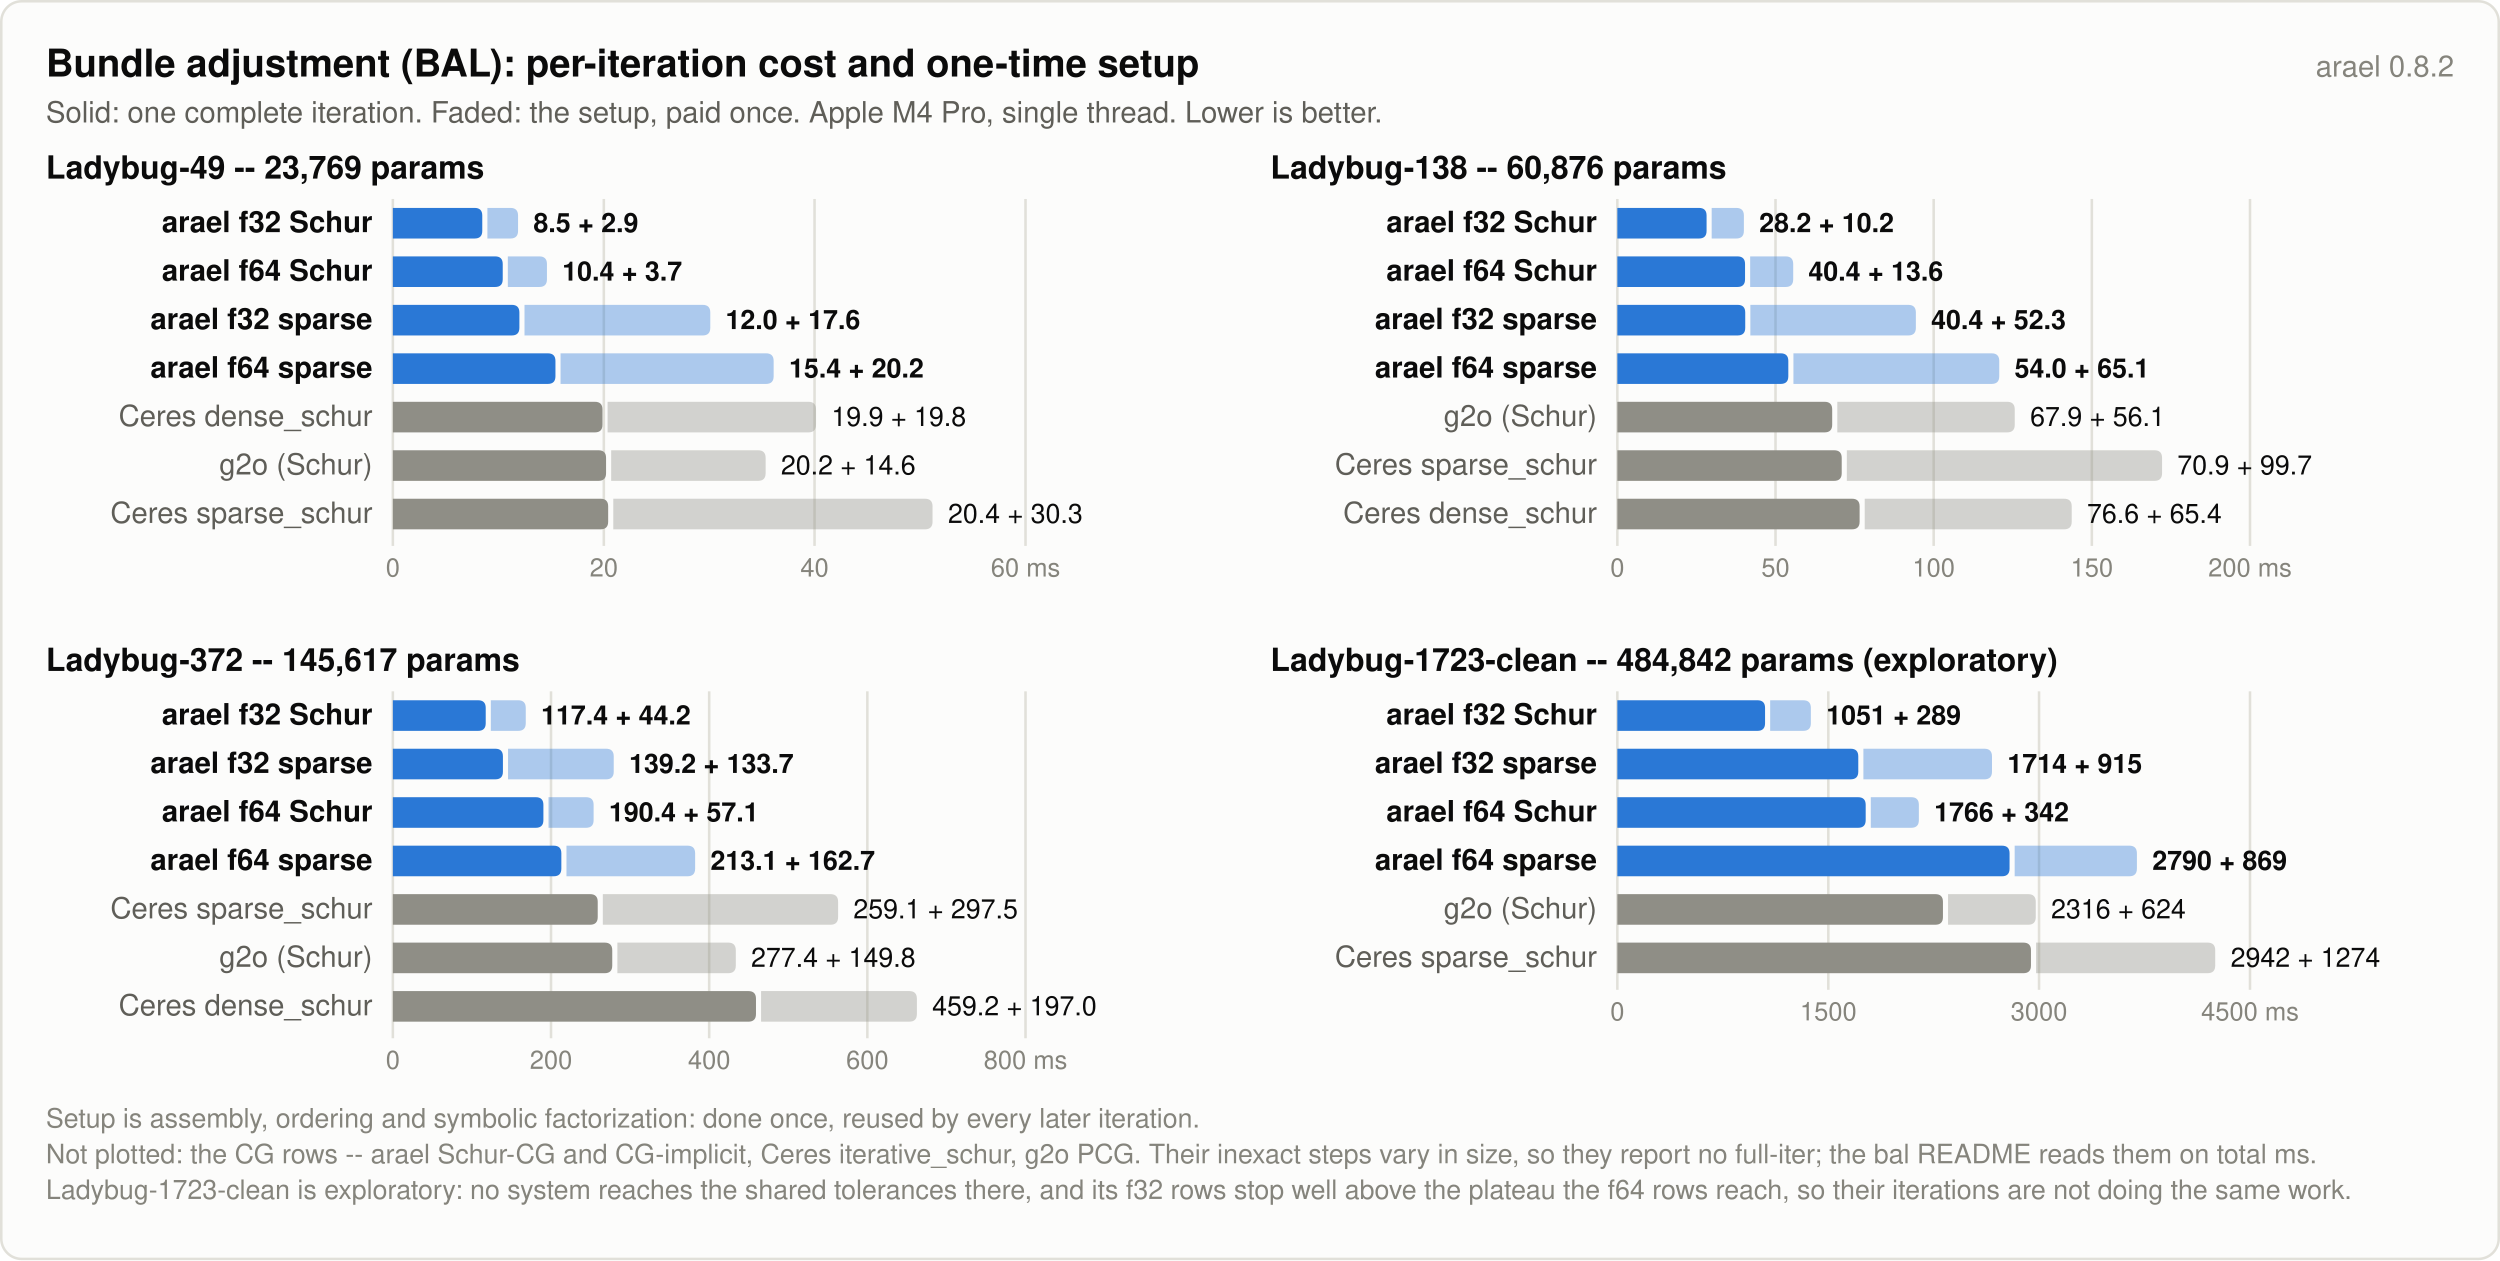
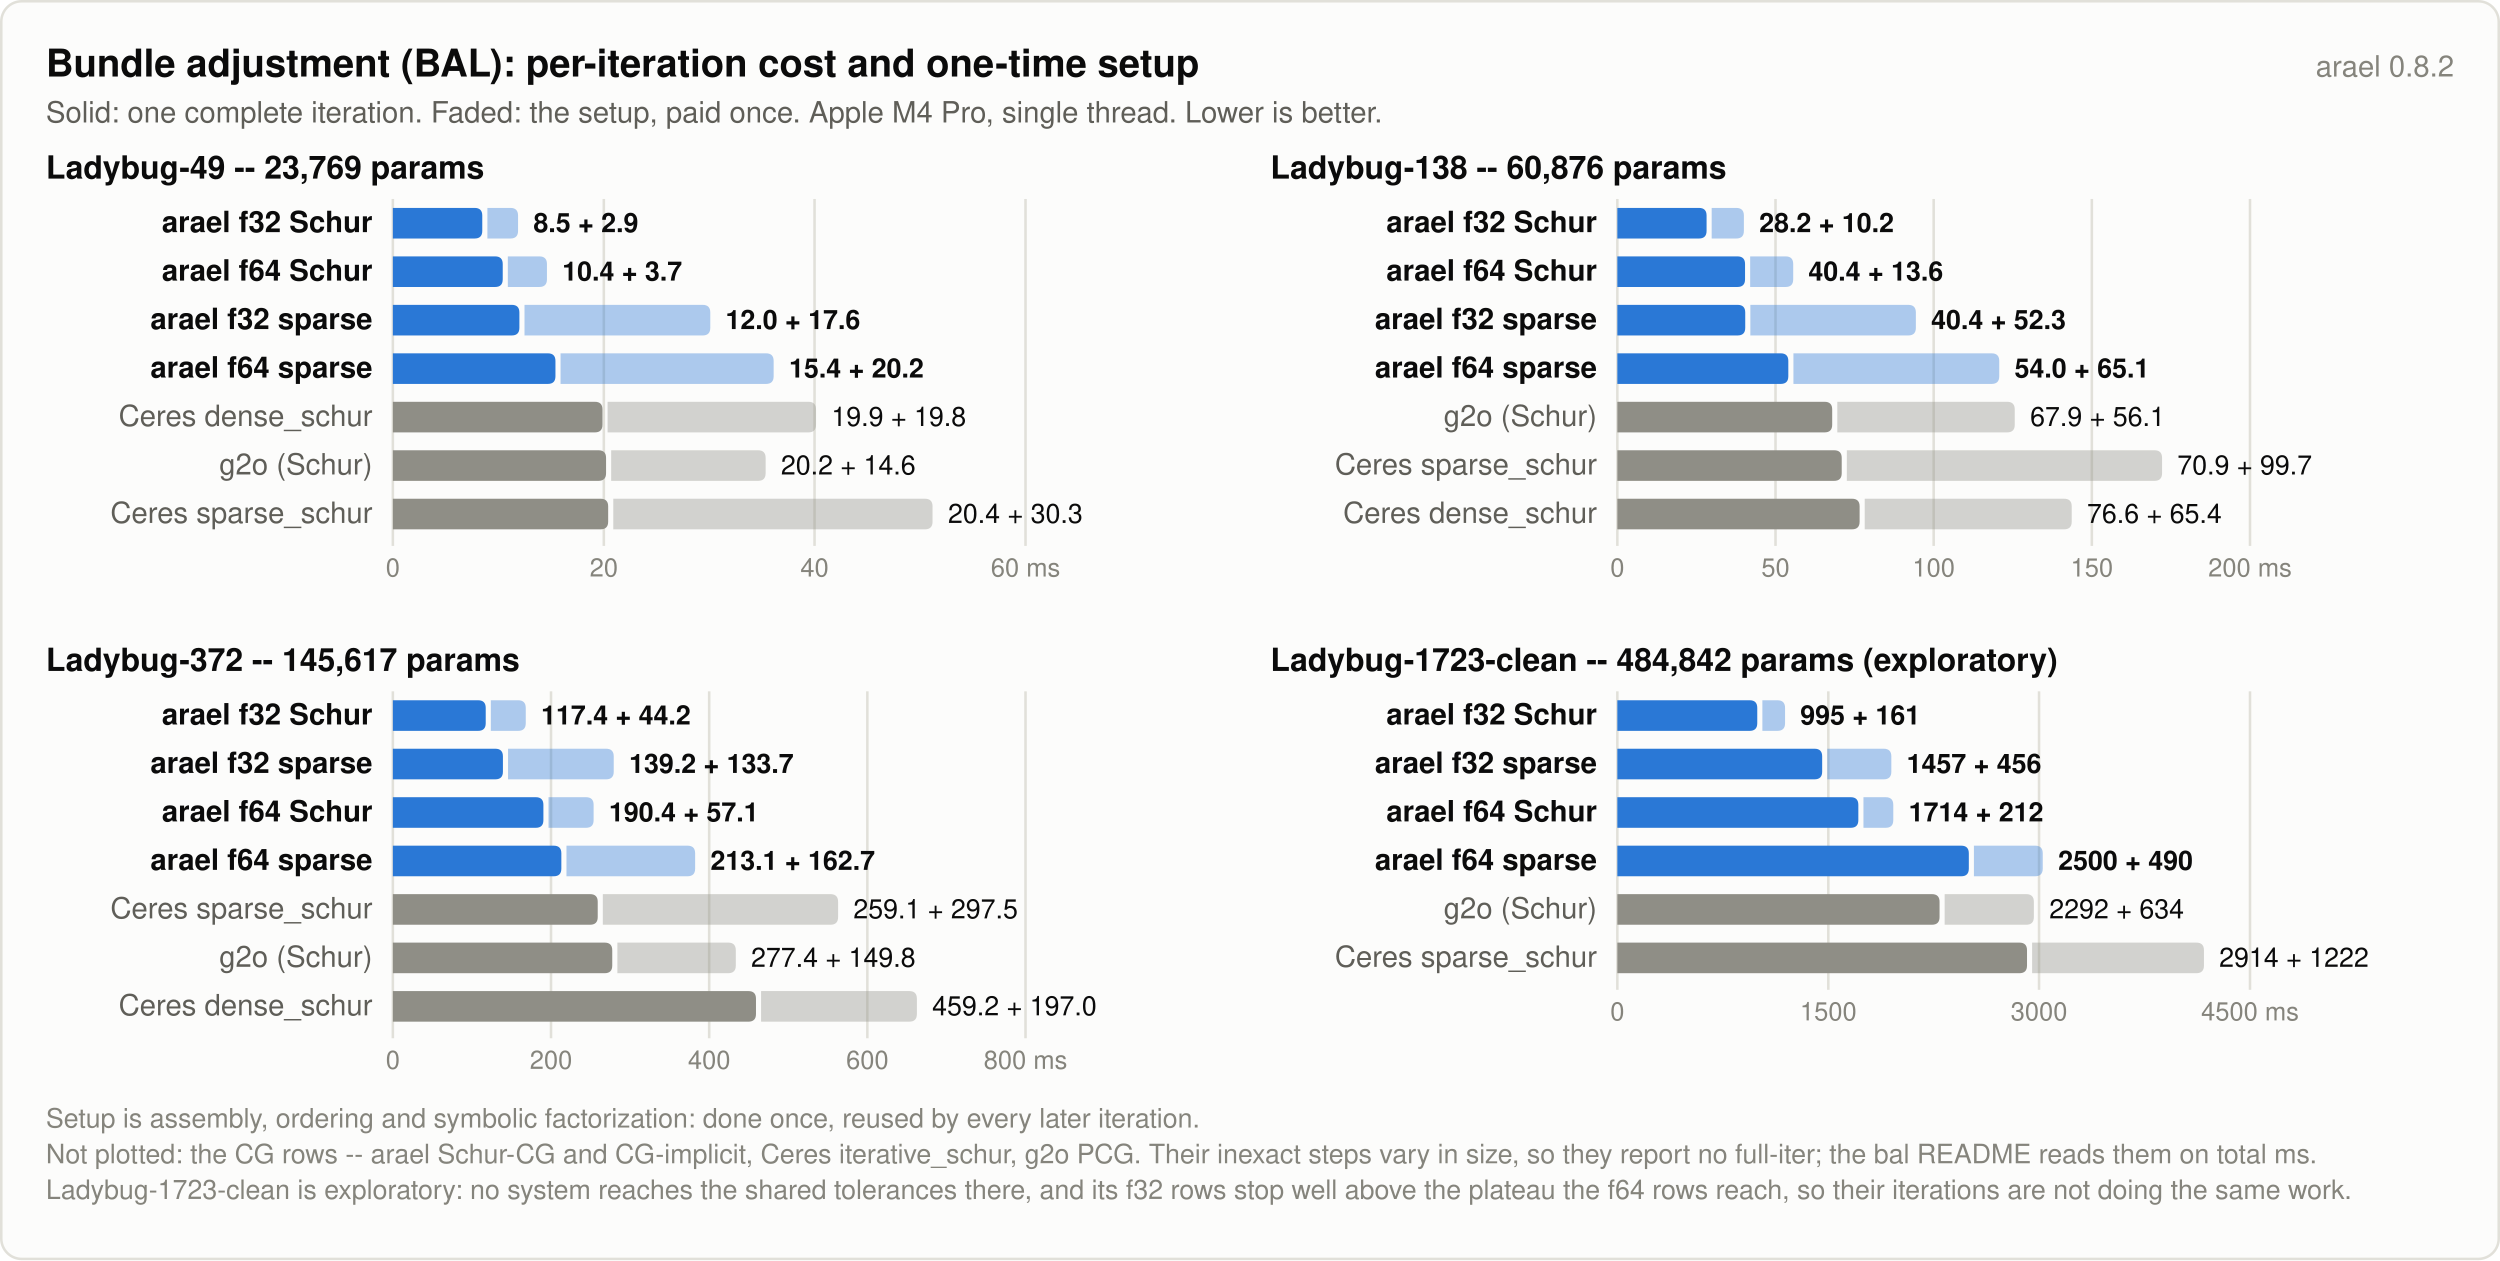
<svg xmlns="http://www.w3.org/2000/svg" width="980" height="494" viewBox="0 0 980 494" font-family="ui-sans-serif, system-ui, -apple-system, 'Segoe UI', Helvetica, Arial, sans-serif">
  <rect x="0.5" y="0.5" width="979" height="493" rx="8" fill="#fcfcfb" stroke="#e1e0d9" />
  <text x="18" y="30" font-size="15" font-weight="600" fill="#0b0b0b">Bundle adjustment (BAL): per-iteration cost and one-time setup</text>
  <text x="962" y="30" font-size="11.5" text-anchor="end" fill="#85847c">arael 0.8.2</text>
  <text x="18" y="48" font-size="11.5" fill="#5f5e58">Solid: one complete iteration. Faded: the setup, paid once. Apple M4 Pro, single thread. Lower is better.</text>
  <text x="18" y="70" font-size="12.5" font-weight="600" fill="#0b0b0b">Ladybug-49 -- 23,769 params</text>
  <line x1="154.0" y1="78" x2="154.0" y2="214" stroke="#e1e0d9" stroke-width="1" />
  <text x="154.0" y="226" font-size="10" text-anchor="middle" fill="#85847c">0</text>
  <line x1="236.7" y1="78" x2="236.7" y2="214" stroke="#e1e0d9" stroke-width="1" />
  <text x="236.7" y="226" font-size="10" text-anchor="middle" fill="#85847c">20</text>
  <line x1="319.3" y1="78" x2="319.3" y2="214" stroke="#e1e0d9" stroke-width="1" />
  <text x="319.3" y="226" font-size="10" text-anchor="middle" fill="#85847c">40</text>
  <line x1="402.0" y1="78" x2="402.0" y2="214" stroke="#e1e0d9" stroke-width="1" />
  <text x="402.0" y="226" font-size="10" text-anchor="middle" fill="#85847c">60 ms</text>
  <text x="146" y="91.0" font-size="11.5" text-anchor="end" font-weight="600" fill="#0b0b0b">arael f32 Schur</text>
  <path d="M154,81.5 L186.051,81.5 Q189.051,81.5 189.051,84.5 L189.051,90.5 Q189.051,93.5 186.051,93.5 L154,93.5 Z" fill="#2a78d6" />
  <path d="M191.051,81.5 L200.079,81.5 Q203.079,81.5 203.079,84.5 L203.079,90.5 Q203.079,93.5 200.079,93.5 L191.051,93.5 Z" fill="#2a78d6" fill-opacity="0.38" />
  <text x="209.1" y="91.0" font-size="10.5" font-weight="600" fill="#0b0b0b">8.5 + 2.9</text>
  <text x="146" y="110.0" font-size="11.5" text-anchor="end" font-weight="600" fill="#0b0b0b">arael f64 Schur</text>
  <path d="M154,100.5 L194.069,100.5 Q197.069,100.5 197.069,103.5 L197.069,109.5 Q197.069,112.5 194.069,112.5 L154,112.5 Z" fill="#2a78d6" />
  <path d="M199.069,100.5 L211.404,100.5 Q214.404,100.5 214.404,103.5 L214.404,109.5 Q214.404,112.5 211.404,112.5 L199.069,112.5 Z" fill="#2a78d6" fill-opacity="0.38" />
  <text x="220.4" y="110.0" font-size="10.5" font-weight="600" fill="#0b0b0b">10.4 + 3.7</text>
  <text x="146" y="129.0" font-size="11.5" text-anchor="end" font-weight="600" fill="#0b0b0b">arael f32 sparse</text>
  <path d="M154,119.5 L200.6,119.5 Q203.6,119.5 203.6,122.5 L203.6,128.5 Q203.6,131.5 200.6,131.5 L154,131.5 Z" fill="#2a78d6" />
  <path d="M205.6,119.5 L275.429,119.5 Q278.429,119.5 278.429,122.5 L278.429,128.5 Q278.429,131.5 275.429,131.5 L205.6,131.5 Z" fill="#2a78d6" fill-opacity="0.38" />
  <text x="284.4" y="129.0" font-size="10.5" font-weight="600" fill="#0b0b0b">12.0 + 17.6</text>
  <text x="146" y="148.0" font-size="11.5" text-anchor="end" font-weight="600" fill="#0b0b0b">arael f64 sparse</text>
  <path d="M154,138.5 L214.736,138.5 Q217.736,138.5 217.736,141.5 L217.736,147.5 Q217.736,150.5 214.736,150.5 L154,150.5 Z" fill="#2a78d6" />
  <path d="M219.736,138.5 L300.271,138.5 Q303.271,138.5 303.271,141.5 L303.271,147.5 Q303.271,150.5 300.271,150.5 L219.736,150.5 Z" fill="#2a78d6" fill-opacity="0.38" />
  <text x="309.3" y="148.0" font-size="10.5" font-weight="600" fill="#0b0b0b">15.4 + 20.2</text>
  <text x="146" y="167.0" font-size="11.5" text-anchor="end" fill="#5f5e58">Ceres dense_schur</text>
  <path d="M154,157.5 L233.171,157.5 Q236.171,157.5 236.171,160.5 L236.171,166.5 Q236.171,169.5 233.171,169.5 L154,169.5 Z" fill="#8f8e86" />
  <path d="M238.171,157.5 L316.887,157.5 Q319.887,157.5 319.887,160.5 L319.887,166.5 Q319.887,169.5 316.887,169.5 L238.171,169.5 Z" fill="#8f8e86" fill-opacity="0.38" />
  <text x="325.9" y="167.0" font-size="10.5" fill="#0b0b0b">19.9 + 19.8</text>
  <text x="146" y="186.0" font-size="11.5" text-anchor="end" fill="#5f5e58">g2o (Schur)</text>
  <path d="M154,176.5 L234.576,176.5 Q237.576,176.5 237.576,179.5 L237.576,185.5 Q237.576,188.5 234.576,188.5 L154,188.5 Z" fill="#8f8e86" />
  <path d="M239.576,176.5 L297.129,176.5 Q300.129,176.5 300.129,179.5 L300.129,185.5 Q300.129,188.5 297.129,188.5 L239.576,188.5 Z" fill="#8f8e86" fill-opacity="0.38" />
  <text x="306.1" y="186.0" font-size="10.5" fill="#0b0b0b">20.2 + 14.6</text>
  <text x="146" y="205.0" font-size="11.5" text-anchor="end" fill="#5f5e58">Ceres sparse_schur</text>
  <path d="M154,195.5 L235.403,195.5 Q238.403,195.5 238.403,198.5 L238.403,204.5 Q238.403,207.5 235.403,207.5 L154,207.5 Z" fill="#8f8e86" />
  <path d="M240.403,195.5 L362.56,195.5 Q365.56,195.5 365.56,198.5 L365.56,204.5 Q365.56,207.5 362.56,207.5 L240.403,207.5 Z" fill="#8f8e86" fill-opacity="0.38" />
  <text x="371.6" y="205.0" font-size="10.5" fill="#0b0b0b">20.4 + 30.3</text>
  <text x="498" y="70" font-size="12.5" font-weight="600" fill="#0b0b0b">Ladybug-138 -- 60,876 params</text>
  <line x1="634.0" y1="78" x2="634.0" y2="214" stroke="#e1e0d9" stroke-width="1" />
  <text x="634.0" y="226" font-size="10" text-anchor="middle" fill="#85847c">0</text>
  <line x1="696.0" y1="78" x2="696.0" y2="214" stroke="#e1e0d9" stroke-width="1" />
  <text x="696.0" y="226" font-size="10" text-anchor="middle" fill="#85847c">50</text>
  <line x1="758.0" y1="78" x2="758.0" y2="214" stroke="#e1e0d9" stroke-width="1" />
  <text x="758.0" y="226" font-size="10" text-anchor="middle" fill="#85847c">100</text>
  <line x1="820.0" y1="78" x2="820.0" y2="214" stroke="#e1e0d9" stroke-width="1" />
  <text x="820.0" y="226" font-size="10" text-anchor="middle" fill="#85847c">150</text>
  <line x1="882.0" y1="78" x2="882.0" y2="214" stroke="#e1e0d9" stroke-width="1" />
  <text x="882.0" y="226" font-size="10" text-anchor="middle" fill="#85847c">200 ms</text>
  <text x="626" y="91.0" font-size="11.5" text-anchor="end" font-weight="600" fill="#0b0b0b">arael f32 Schur</text>
  <path d="M634,81.5 L665.98,81.5 Q668.98,81.5 668.98,84.5 L668.98,90.5 Q668.98,93.5 665.98,93.5 L634,93.5 Z" fill="#2a78d6" />
  <path d="M670.98,81.5 L680.604,81.5 Q683.604,81.5 683.604,84.5 L683.604,90.5 Q683.604,93.5 680.604,93.5 L670.98,93.5 Z" fill="#2a78d6" fill-opacity="0.38" />
  <text x="689.6" y="91.0" font-size="10.5" font-weight="600" fill="#0b0b0b">28.2 + 10.2</text>
  <text x="626" y="110.0" font-size="11.5" text-anchor="end" font-weight="600" fill="#0b0b0b">arael f64 Schur</text>
  <path d="M634,100.5 L681.059,100.5 Q684.059,100.5 684.059,103.5 L684.059,109.5 Q684.059,112.5 681.059,112.5 L634,112.5 Z" fill="#2a78d6" />
  <path d="M686.059,100.5 L699.935,100.5 Q702.935,100.5 702.935,103.5 L702.935,109.5 Q702.935,112.5 699.935,112.5 L686.059,112.5 Z" fill="#2a78d6" fill-opacity="0.38" />
  <text x="708.9" y="110.0" font-size="10.5" font-weight="600" fill="#0b0b0b">40.4 + 13.6</text>
  <text x="626" y="129.0" font-size="11.5" text-anchor="end" font-weight="600" fill="#0b0b0b">arael f32 sparse</text>
  <path d="M634,119.5 L681.133,119.5 Q684.133,119.5 684.133,122.5 L684.133,128.5 Q684.133,131.5 681.133,131.5 L634,131.5 Z" fill="#2a78d6" />
  <path d="M686.133,119.5 L748.022,119.5 Q751.022,119.5 751.022,122.5 L751.022,128.5 Q751.022,131.5 748.022,131.5 L686.133,131.5 Z" fill="#2a78d6" fill-opacity="0.38" />
  <text x="757.0" y="129.0" font-size="10.5" font-weight="600" fill="#0b0b0b">40.4 + 52.3</text>
  <text x="626" y="148.0" font-size="11.5" text-anchor="end" font-weight="600" fill="#0b0b0b">arael f64 sparse</text>
  <path d="M634,138.5 L698.022,138.5 Q701.022,138.5 701.022,141.5 L701.022,147.5 Q701.022,150.5 698.022,150.5 L634,150.5 Z" fill="#2a78d6" />
  <path d="M703.022,138.5 L780.709,138.5 Q783.709,138.5 783.709,141.5 L783.709,147.5 Q783.709,150.5 780.709,150.5 L703.022,150.5 Z" fill="#2a78d6" fill-opacity="0.38" />
  <text x="789.7" y="148.0" font-size="10.5" font-weight="600" fill="#0b0b0b">54.0 + 65.1</text>
  <text x="626" y="167.0" font-size="11.5" text-anchor="end" fill="#5f5e58">g2o (Schur)</text>
  <path d="M634,157.5 L715.221,157.5 Q718.221,157.5 718.221,160.5 L718.221,166.5 Q718.221,169.5 715.221,169.5 L634,169.5 Z" fill="#8f8e86" />
  <path d="M720.221,157.5 L786.785,157.5 Q789.785,157.5 789.785,160.5 L789.785,166.5 Q789.785,169.5 786.785,169.5 L720.221,169.5 Z" fill="#8f8e86" fill-opacity="0.38" />
  <text x="795.8" y="167.0" font-size="10.5" fill="#0b0b0b">67.9 + 56.1</text>
  <text x="626" y="186.0" font-size="11.5" text-anchor="end" fill="#5f5e58">Ceres sparse_schur</text>
  <path d="M634,176.5 L718.953,176.5 Q721.953,176.5 721.953,179.5 L721.953,185.5 Q721.953,188.5 718.953,188.5 L634,188.5 Z" fill="#8f8e86" />
  <path d="M723.953,176.5 L844.532,176.5 Q847.532,176.5 847.532,179.5 L847.532,185.5 Q847.532,188.5 844.532,188.5 L723.953,188.5 Z" fill="#8f8e86" fill-opacity="0.38" />
  <text x="853.5" y="186.0" font-size="10.5" fill="#0b0b0b">70.9 + 99.7</text>
  <text x="626" y="205.0" font-size="11.5" text-anchor="end" fill="#5f5e58">Ceres dense_schur</text>
  <path d="M634,195.5 L725.972,195.5 Q728.972,195.5 728.972,198.5 L728.972,204.5 Q728.972,207.5 725.972,207.5 L634,207.5 Z" fill="#8f8e86" />
  <path d="M730.972,195.5 L809.117,195.5 Q812.117,195.5 812.117,198.5 L812.117,204.5 Q812.117,207.5 809.117,207.5 L730.972,207.5 Z" fill="#8f8e86" fill-opacity="0.38" />
  <text x="818.1" y="205.0" font-size="10.5" fill="#0b0b0b">76.6 + 65.4</text>
  <text x="18" y="263" font-size="12.5" font-weight="600" fill="#0b0b0b">Ladybug-372 -- 145,617 params</text>
  <line x1="154.0" y1="271" x2="154.0" y2="407" stroke="#e1e0d9" stroke-width="1" />
  <text x="154.0" y="419" font-size="10" text-anchor="middle" fill="#85847c">0</text>
  <line x1="216.0" y1="271" x2="216.0" y2="407" stroke="#e1e0d9" stroke-width="1" />
  <text x="216.0" y="419" font-size="10" text-anchor="middle" fill="#85847c">200</text>
  <line x1="278.0" y1="271" x2="278.0" y2="407" stroke="#e1e0d9" stroke-width="1" />
  <text x="278.0" y="419" font-size="10" text-anchor="middle" fill="#85847c">400</text>
  <line x1="340.0" y1="271" x2="340.0" y2="407" stroke="#e1e0d9" stroke-width="1" />
  <text x="340.0" y="419" font-size="10" text-anchor="middle" fill="#85847c">600</text>
  <line x1="402.0" y1="271" x2="402.0" y2="407" stroke="#e1e0d9" stroke-width="1" />
  <text x="402.0" y="419" font-size="10" text-anchor="middle" fill="#85847c">800 ms</text>
  <text x="146" y="284.0" font-size="11.5" text-anchor="end" font-weight="600" fill="#0b0b0b">arael f32 Schur</text>
  <path d="M154,274.5 L187.403,274.5 Q190.403,274.5 190.403,277.5 L190.403,283.5 Q190.403,286.5 187.403,286.5 L154,286.5 Z" fill="#2a78d6" />
  <path d="M192.403,274.5 L203.099,274.5 Q206.099,274.5 206.099,277.5 L206.099,283.5 Q206.099,286.5 203.099,286.5 L192.403,286.5 Z" fill="#2a78d6" fill-opacity="0.38" />
  <text x="212.1" y="284.0" font-size="10.5" font-weight="600" fill="#0b0b0b">117.4 + 44.2</text>
  <text x="146" y="303.0" font-size="11.5" text-anchor="end" font-weight="600" fill="#0b0b0b">arael f32 sparse</text>
  <path d="M154,293.5 L194.146,293.5 Q197.146,293.5 197.146,296.5 L197.146,302.5 Q197.146,305.5 194.146,305.5 L154,305.5 Z" fill="#2a78d6" />
  <path d="M199.146,293.5 L237.584,293.5 Q240.584,293.5 240.584,296.5 L240.584,302.5 Q240.584,305.5 237.584,305.5 L199.146,305.5 Z" fill="#2a78d6" fill-opacity="0.38" />
  <text x="246.6" y="303.0" font-size="10.5" font-weight="600" fill="#0b0b0b">139.2 + 133.7</text>
  <text x="146" y="322.0" font-size="11.5" text-anchor="end" font-weight="600" fill="#0b0b0b">arael f64 Schur</text>
  <path d="M154,312.5 L210.012,312.5 Q213.012,312.5 213.012,315.5 L213.012,321.5 Q213.012,324.5 210.012,324.5 L154,324.5 Z" fill="#2a78d6" />
  <path d="M215.012,312.5 L229.7,312.5 Q232.7,312.5 232.7,315.5 L232.7,321.5 Q232.7,324.5 229.7,324.5 L215.012,324.5 Z" fill="#2a78d6" fill-opacity="0.38" />
  <text x="238.7" y="322.0" font-size="10.5" font-weight="600" fill="#0b0b0b">190.4 + 57.1</text>
  <text x="146" y="341.0" font-size="11.5" text-anchor="end" font-weight="600" fill="#0b0b0b">arael f64 sparse</text>
  <path d="M154,331.5 L217.049,331.5 Q220.049,331.5 220.049,334.5 L220.049,340.5 Q220.049,343.5 217.049,343.5 L154,343.5 Z" fill="#2a78d6" />
  <path d="M222.049,331.5 L269.492,331.5 Q272.492,331.5 272.492,334.5 L272.492,340.5 Q272.492,343.5 269.492,343.5 L222.049,343.5 Z" fill="#2a78d6" fill-opacity="0.38" />
  <text x="278.5" y="341.0" font-size="10.5" font-weight="600" fill="#0b0b0b">213.1 + 162.7</text>
  <text x="146" y="360.0" font-size="11.5" text-anchor="end" fill="#5f5e58">Ceres sparse_schur</text>
  <path d="M154,350.5 L231.309,350.5 Q234.309,350.5 234.309,353.5 L234.309,359.5 Q234.309,362.5 231.309,362.5 L154,362.5 Z" fill="#8f8e86" />
  <path d="M236.309,350.5 L325.534,350.5 Q328.534,350.5 328.534,353.5 L328.534,359.5 Q328.534,362.5 325.534,362.5 L236.309,362.5 Z" fill="#8f8e86" fill-opacity="0.38" />
  <text x="334.5" y="360.0" font-size="10.5" fill="#0b0b0b">259.1 + 297.5</text>
  <text x="146" y="379.0" font-size="11.5" text-anchor="end" fill="#5f5e58">g2o (Schur)</text>
  <path d="M154,369.5 L237.003,369.5 Q240.003,369.5 240.003,372.5 L240.003,378.5 Q240.003,381.5 237.003,381.5 L154,381.5 Z" fill="#8f8e86" />
  <path d="M242.003,369.5 L285.435,369.5 Q288.435,369.5 288.435,372.5 L288.435,378.5 Q288.435,381.5 285.435,381.5 L242.003,381.5 Z" fill="#8f8e86" fill-opacity="0.38" />
  <text x="294.4" y="379.0" font-size="10.5" fill="#0b0b0b">277.4 + 149.8</text>
  <text x="146" y="398.0" font-size="11.5" text-anchor="end" fill="#5f5e58">Ceres dense_schur</text>
  <path d="M154,388.5 L293.346,388.5 Q296.346,388.5 296.346,391.5 L296.346,397.5 Q296.346,400.5 293.346,400.5 L154,400.5 Z" fill="#8f8e86" />
  <path d="M298.346,388.5 L356.422,388.5 Q359.422,388.5 359.422,391.5 L359.422,397.5 Q359.422,400.5 356.422,400.5 L298.346,400.5 Z" fill="#8f8e86" fill-opacity="0.38" />
  <text x="365.4" y="398.0" font-size="10.5" fill="#0b0b0b">459.2 + 197.0</text>
  <text x="498" y="263" font-size="12.5" font-weight="600" fill="#0b0b0b">Ladybug-1723-clean -- 484,842 params (exploratory)</text>
  <line x1="634.0" y1="271" x2="634.0" y2="388" stroke="#e1e0d9" stroke-width="1" />
  <text x="634.0" y="400" font-size="10" text-anchor="middle" fill="#85847c">0</text>
  <line x1="716.7" y1="271" x2="716.7" y2="388" stroke="#e1e0d9" stroke-width="1" />
  <text x="716.7" y="400" font-size="10" text-anchor="middle" fill="#85847c">1500</text>
  <line x1="799.3" y1="271" x2="799.3" y2="388" stroke="#e1e0d9" stroke-width="1" />
  <text x="799.3" y="400" font-size="10" text-anchor="middle" fill="#85847c">3000</text>
  <line x1="882.0" y1="271" x2="882.0" y2="388" stroke="#e1e0d9" stroke-width="1" />
  <text x="882.0" y="400" font-size="10" text-anchor="middle" fill="#85847c">4500 ms</text>
  <text x="626" y="284.0" font-size="11.5" text-anchor="end" font-weight="600" fill="#0b0b0b">arael f32 Schur</text>
-   <path d="M634,274.5 L688.904,274.5 Q691.904,274.5 691.904,277.5 L691.904,283.5 Q691.904,286.5 688.904,286.5 L634,286.5 Z" fill="#2a78d6" />
-   <path d="M693.904,274.5 L706.857,274.5 Q709.857,274.5 709.857,277.5 L709.857,283.5 Q709.857,286.5 706.857,286.5 L693.904,286.5 Z" fill="#2a78d6" fill-opacity="0.38" />
-   <text x="715.9" y="284.0" font-size="10.5" font-weight="600" fill="#0b0b0b">1051 + 289</text>
+   <path d="M634,274.5 L685.848,274.5 Q688.848,274.5 688.848,277.5 L688.848,283.5 Q688.848,286.5 685.848,286.5 L634,286.5 Z" fill="#2a78d6" />
+   <path d="M690.848,274.5 L696.744,274.5 Q699.744,274.5 699.744,277.5 L699.744,283.5 Q699.744,286.5 696.744,286.5 L690.848,286.5 Z" fill="#2a78d6" fill-opacity="0.38" />
+   <text x="705.7" y="284.0" font-size="10.5" font-weight="600" fill="#0b0b0b">995 + 161</text>
  <text x="626" y="303.0" font-size="11.5" text-anchor="end" font-weight="600" fill="#0b0b0b">arael f32 sparse</text>
-   <path d="M634,293.5 L725.446,293.5 Q728.446,293.5 728.446,296.5 L728.446,302.5 Q728.446,305.5 725.446,305.5 L634,305.5 Z" fill="#2a78d6" />
-   <path d="M730.446,293.5 L777.859,293.5 Q780.859,293.5 780.859,296.5 L780.859,302.5 Q780.859,305.5 777.859,305.5 L730.446,305.5 Z" fill="#2a78d6" fill-opacity="0.38" />
-   <text x="786.9" y="303.0" font-size="10.5" font-weight="600" fill="#0b0b0b">1714 + 915</text>
+   <path d="M634,293.5 L711.291,293.5 Q714.291,293.5 714.291,296.5 L714.291,302.5 Q714.291,305.5 711.291,305.5 L634,305.5 Z" fill="#2a78d6" />
+   <path d="M716.291,293.5 L738.402,293.5 Q741.402,293.5 741.402,296.5 L741.402,302.5 Q741.402,305.5 738.402,305.5 L716.291,305.5 Z" fill="#2a78d6" fill-opacity="0.38" />
+   <text x="747.4" y="303.0" font-size="10.5" font-weight="600" fill="#0b0b0b">1457 + 456</text>
  <text x="626" y="322.0" font-size="11.5" text-anchor="end" font-weight="600" fill="#0b0b0b">arael f64 Schur</text>
-   <path d="M634,312.5 L728.351,312.5 Q731.351,312.5 731.351,315.5 L731.351,321.5 Q731.351,324.5 728.351,324.5 L634,324.5 Z" fill="#2a78d6" />
-   <path d="M733.351,312.5 L749.196,312.5 Q752.196,312.5 752.196,315.5 L752.196,321.5 Q752.196,324.5 749.196,324.5 L733.351,324.5 Z" fill="#2a78d6" fill-opacity="0.38" />
-   <text x="758.2" y="322.0" font-size="10.5" font-weight="600" fill="#0b0b0b">1766 + 342</text>
+   <path d="M634,312.5 L725.469,312.5 Q728.469,312.5 728.469,315.5 L728.469,321.5 Q728.469,324.5 725.469,324.5 L634,324.5 Z" fill="#2a78d6" />
+   <path d="M730.469,312.5 L739.163,312.5 Q742.163,312.5 742.163,315.5 L742.163,321.5 Q742.163,324.5 739.163,324.5 L730.469,324.5 Z" fill="#2a78d6" fill-opacity="0.38" />
+   <text x="748.2" y="322.0" font-size="10.5" font-weight="600" fill="#0b0b0b">1714 + 212</text>
  <text x="626" y="341.0" font-size="11.5" text-anchor="end" font-weight="600" fill="#0b0b0b">arael f64 sparse</text>
-   <path d="M634,331.5 L784.75,331.5 Q787.75,331.5 787.75,334.5 L787.75,340.5 Q787.75,343.5 784.75,343.5 L634,343.5 Z" fill="#2a78d6" />
-   <path d="M789.75,331.5 L834.667,331.5 Q837.667,331.5 837.667,334.5 L837.667,340.5 Q837.667,343.5 834.667,343.5 L789.75,343.5 Z" fill="#2a78d6" fill-opacity="0.38" />
-   <text x="843.7" y="341.0" font-size="10.5" font-weight="600" fill="#0b0b0b">2790 + 869</text>
+   <path d="M634,331.5 L768.777,331.5 Q771.777,331.5 771.777,334.5 L771.777,340.5 Q771.777,343.5 768.777,343.5 L634,343.5 Z" fill="#2a78d6" />
+   <path d="M773.777,331.5 L797.755,331.5 Q800.755,331.5 800.755,334.5 L800.755,340.5 Q800.755,343.5 797.755,343.5 L773.777,343.5 Z" fill="#2a78d6" fill-opacity="0.38" />
+   <text x="806.8" y="341.0" font-size="10.5" font-weight="600" fill="#0b0b0b">2500 + 490</text>
  <text x="626" y="360.0" font-size="11.5" text-anchor="end" fill="#5f5e58">g2o (Schur)</text>
-   <path d="M634,350.5 L758.636,350.5 Q761.636,350.5 761.636,353.5 L761.636,359.5 Q761.636,362.5 758.636,362.5 L634,362.5 Z" fill="#8f8e86" />
-   <path d="M763.636,350.5 L795.025,350.5 Q798.025,350.5 798.025,353.5 L798.025,359.5 Q798.025,362.5 795.025,362.5 L763.636,362.5 Z" fill="#8f8e86" fill-opacity="0.38" />
-   <text x="804.0" y="360.0" font-size="10.5" fill="#0b0b0b">2316 + 624</text>
+   <path d="M634,350.5 L757.309,350.5 Q760.309,350.5 760.309,353.5 L760.309,359.5 Q760.309,362.5 757.309,362.5 L634,362.5 Z" fill="#8f8e86" />
+   <path d="M762.309,350.5 L794.274,350.5 Q797.274,350.5 797.274,353.5 L797.274,359.5 Q797.274,362.5 794.274,362.5 L762.309,362.5 Z" fill="#8f8e86" fill-opacity="0.38" />
+   <text x="803.3" y="360.0" font-size="10.5" fill="#0b0b0b">2292 + 634</text>
  <text x="626" y="379.0" font-size="11.5" text-anchor="end" fill="#5f5e58">Ceres sparse_schur</text>
-   <path d="M634,369.5 L793.137,369.5 Q796.137,369.5 796.137,372.5 L796.137,378.5 Q796.137,381.5 793.137,381.5 L634,381.5 Z" fill="#8f8e86" />
-   <path d="M798.137,369.5 L865.366,369.5 Q868.366,369.5 868.366,372.5 L868.366,378.5 Q868.366,381.5 865.366,381.5 L798.137,381.5 Z" fill="#8f8e86" fill-opacity="0.38" />
-   <text x="874.4" y="379.0" font-size="10.5" fill="#0b0b0b">2942 + 1274</text>
+   <path d="M634,369.5 L791.591,369.5 Q794.591,369.5 794.591,372.5 L794.591,378.5 Q794.591,381.5 791.591,381.5 L634,381.5 Z" fill="#8f8e86" />
+   <path d="M796.591,369.5 L860.949,369.5 Q863.949,369.5 863.949,372.5 L863.949,378.5 Q863.949,381.5 860.949,381.5 L796.591,381.5 Z" fill="#8f8e86" fill-opacity="0.38" />
+   <text x="869.9" y="379.0" font-size="10.5" fill="#0b0b0b">2914 + 1222</text>
  <text x="18" y="442" font-size="10.5" fill="#85847c">Setup is assembly, ordering and symbolic factorization: done once, reused by every later iteration.</text>
  <text x="18" y="456" font-size="10.5" fill="#85847c">Not plotted: the CG rows -- arael Schur-CG and CG-implicit, Ceres iterative_schur, g2o PCG. Their inexact steps vary in size, so they report no full-iter; the bal README reads them on total ms.</text>
  <text x="18" y="470" font-size="10.5" fill="#85847c">Ladybug-1723-clean is exploratory: no system reaches the shared tolerances there, and its f32 rows stop well above the plateau the f64 rows reach, so their iterations are not doing the same work.</text>
</svg>
